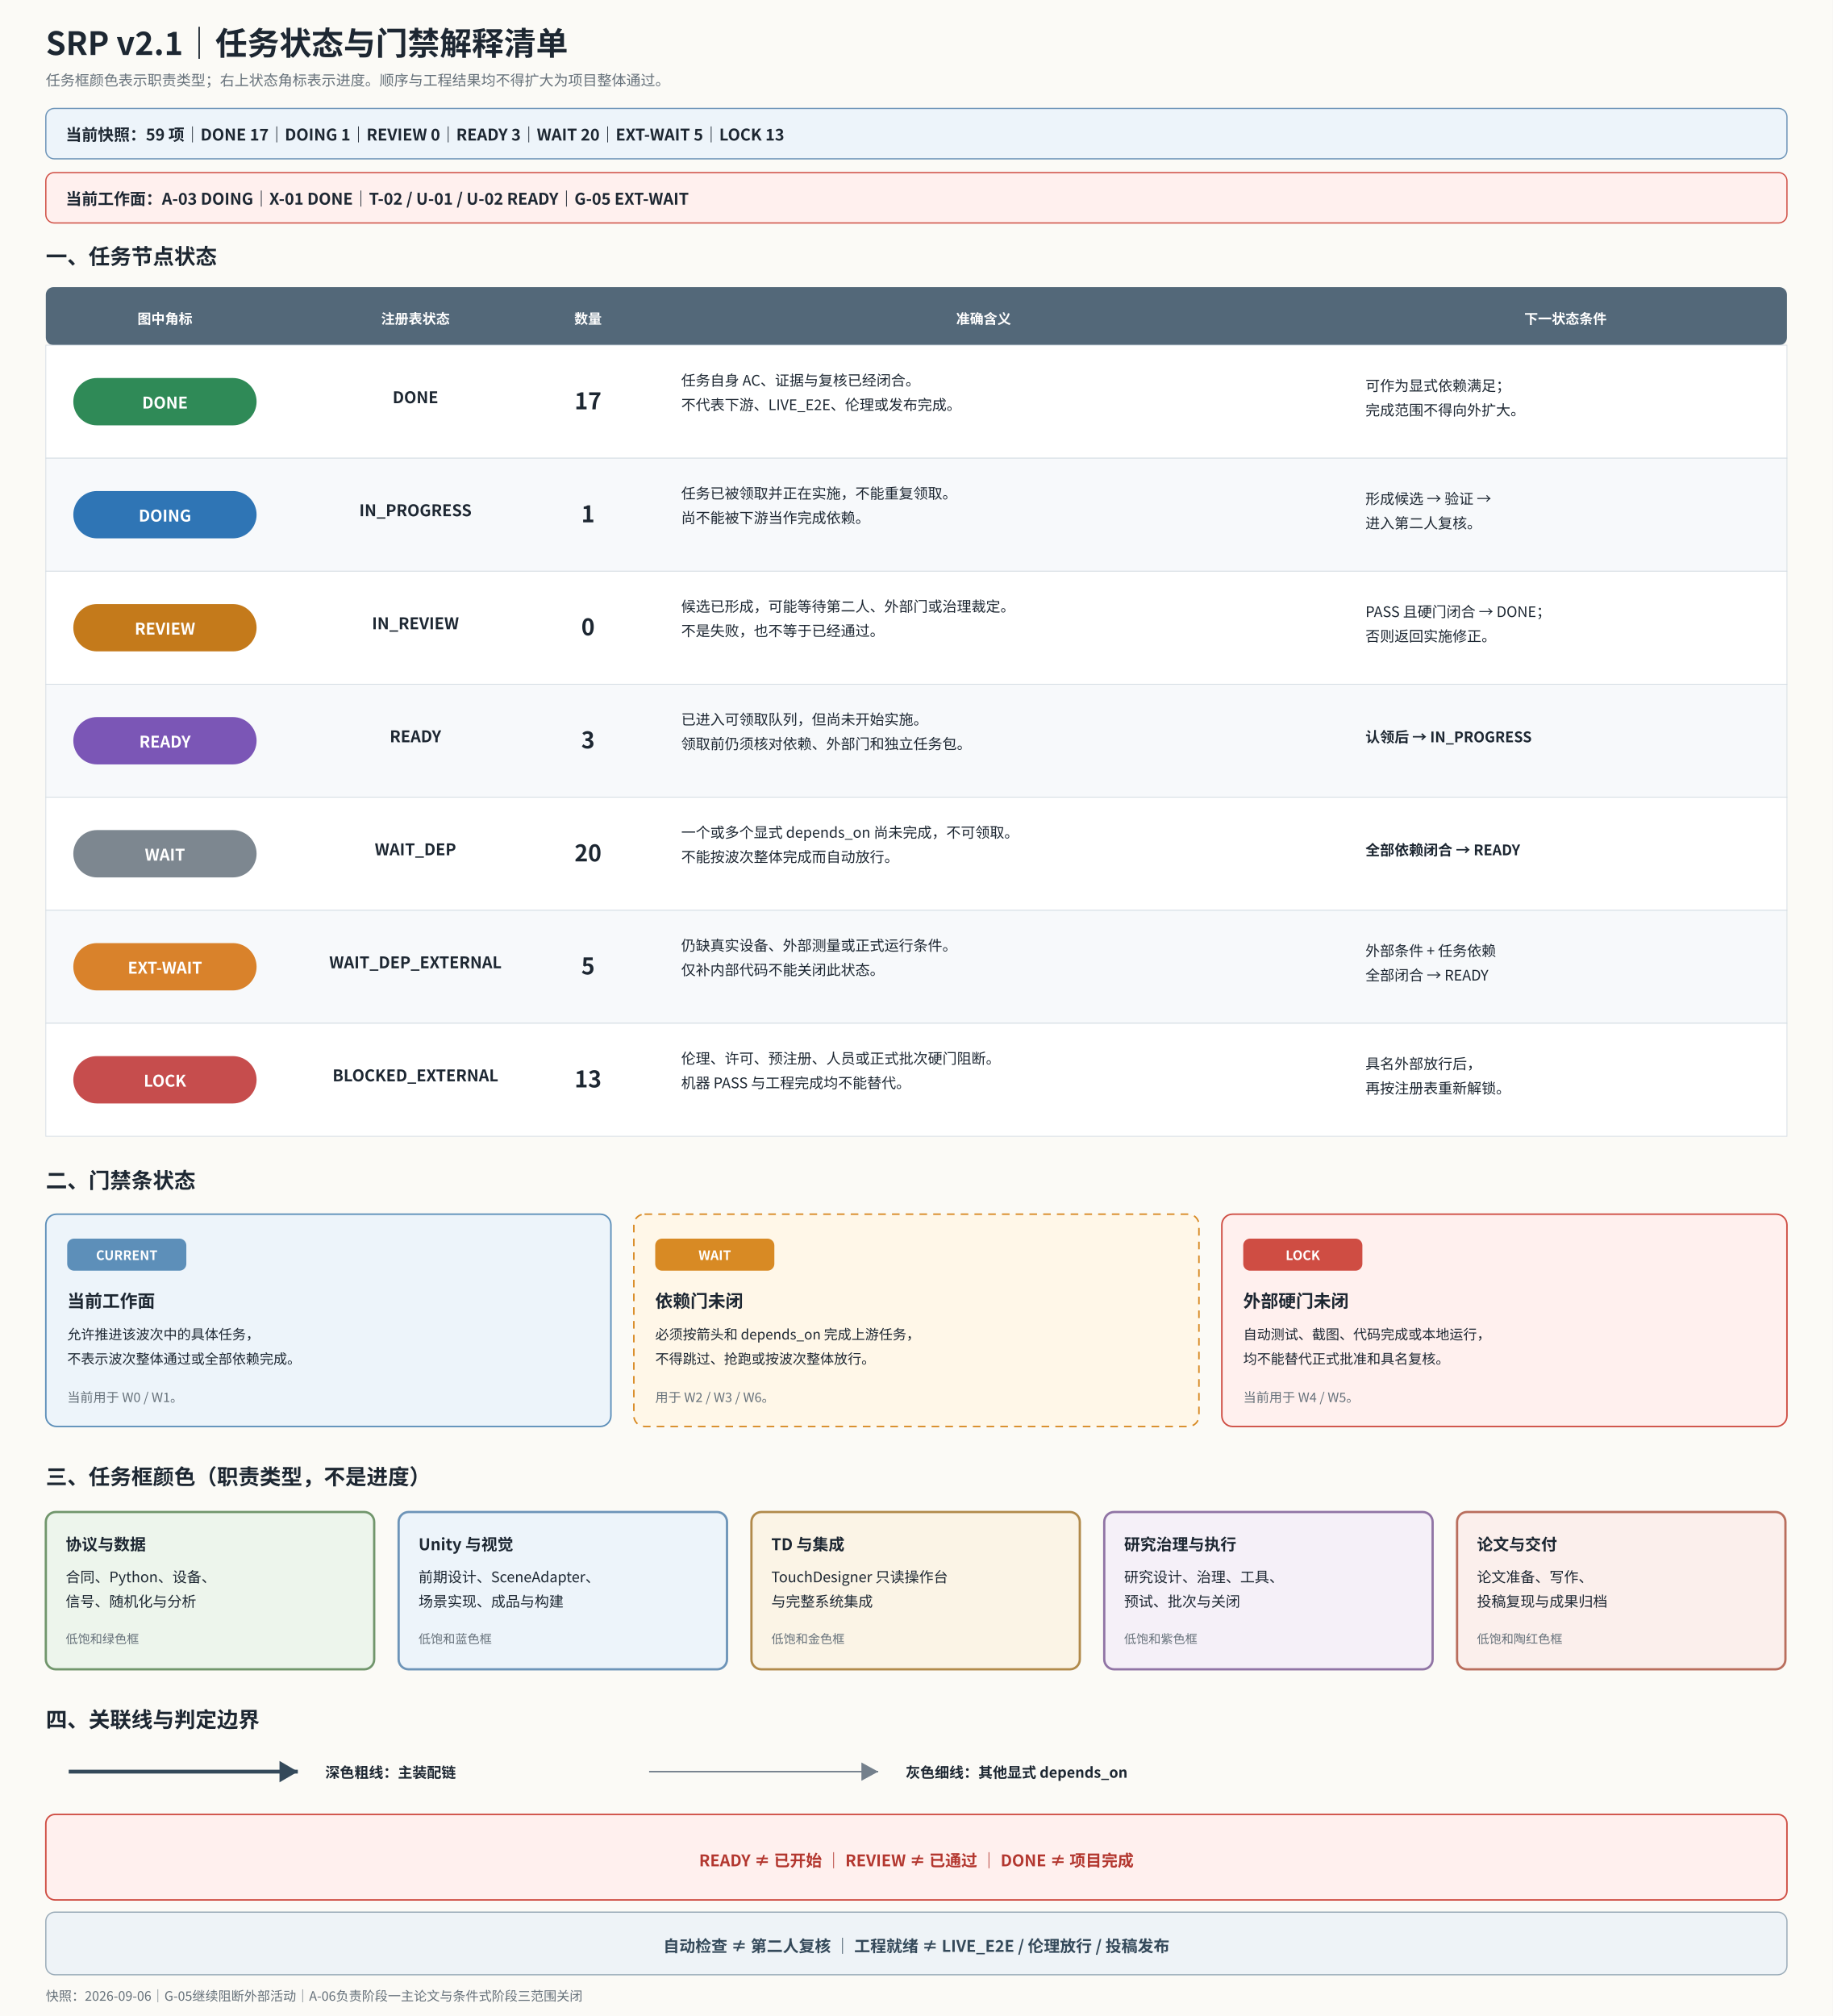
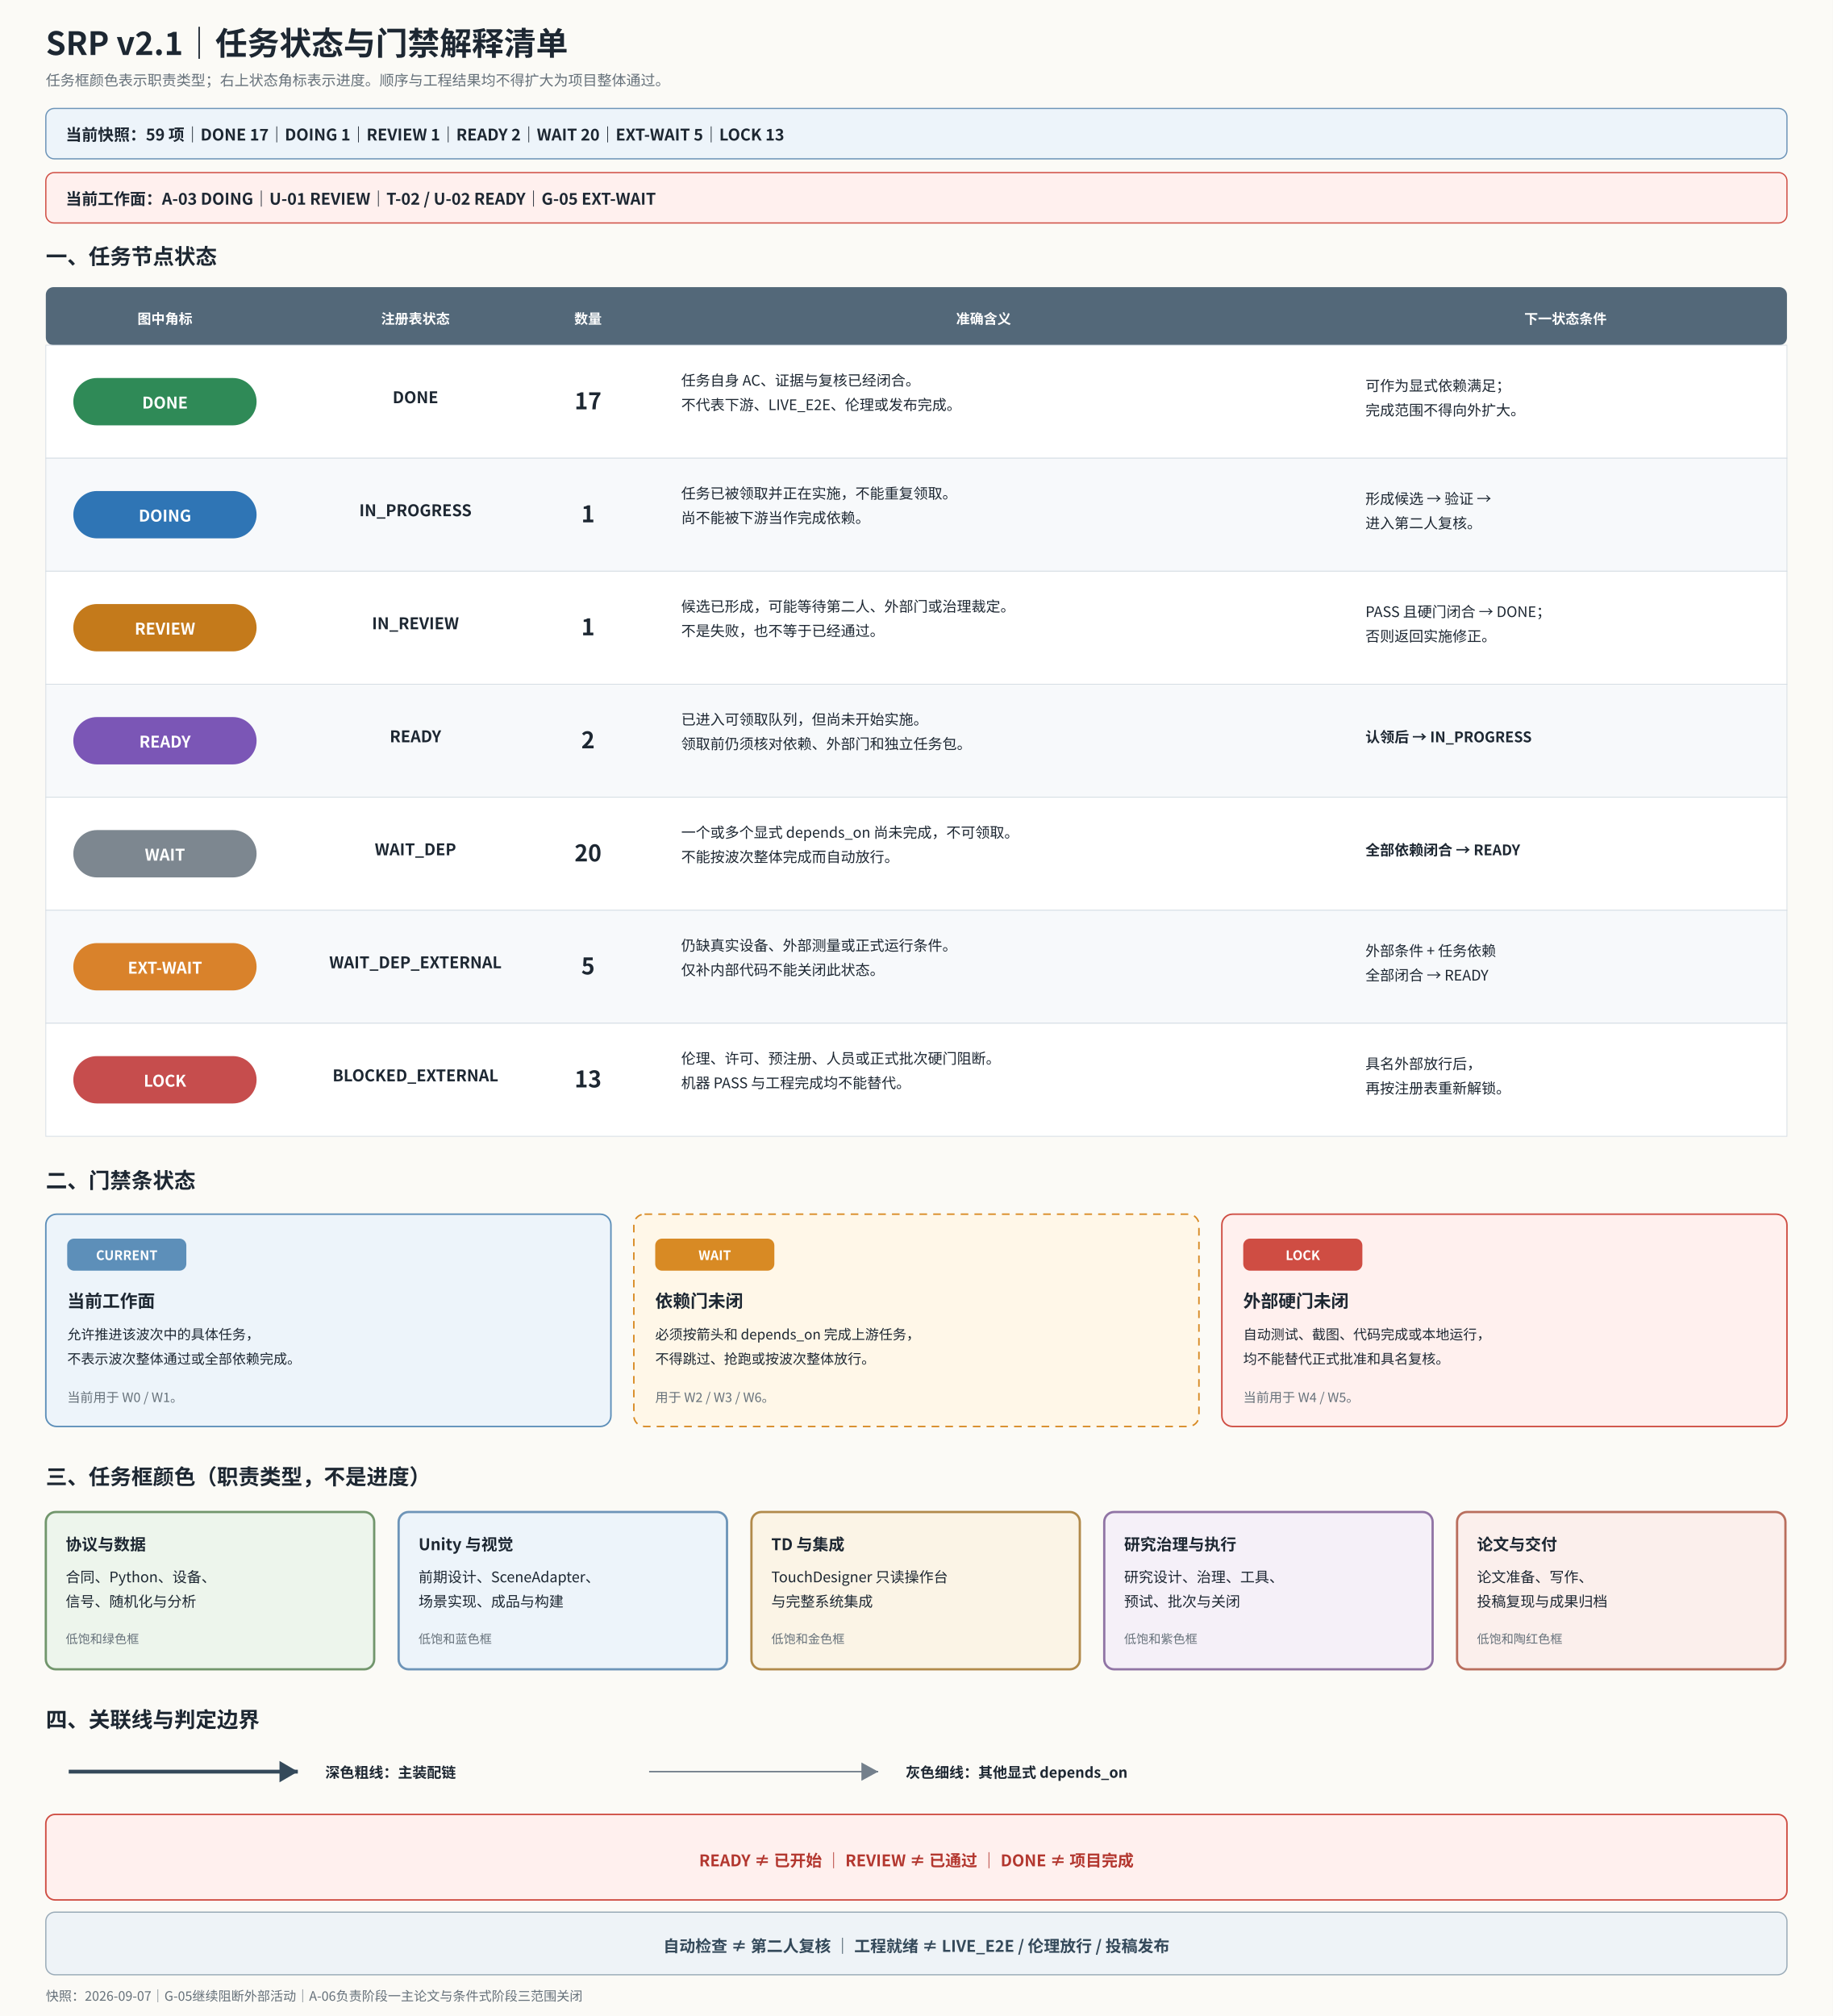
<svg xmlns="http://www.w3.org/2000/svg" width="2400" height="2640" viewBox="0 0 2400 2640" role="img" aria-labelledby="title desc">
  <style>
    text { font-family: "Microsoft YaHei", "Noto Sans CJK SC", sans-serif; fill: #1d2732; }
    .title { font-size: 42px; font-weight: 700; }
    .subtitle { font-size: 19px; fill: #66717a; }
    .summary { font-size: 21px; font-weight: 700; }
    .section-title { font-size: 28px; font-weight: 700; }
    .column-title { font-size: 18px; font-weight: 700; fill: #ffffff; }
    .status-name { font-size: 21px; font-weight: 700; fill: #ffffff; text-anchor: middle; }
    .registry-name { font-size: 21px; font-weight: 700; }
    .count { font-size: 30px; font-weight: 700; text-anchor: middle; }
    .body { font-size: 19px; }
    .body-strong { font-size: 19px; font-weight: 700; }
    .note { font-size: 17px; fill: #66717a; }
    .gate-title { font-size: 23px; font-weight: 700; }
    .gate-body { font-size: 18px; }
    .type-title { font-size: 21px; font-weight: 700; }
    .type-note { font-size: 16px; fill: #66717a; }
    .boundary { font-size: 21px; font-weight: 700; fill: #b3372f; text-anchor: middle; }
  </style>
  <rect x="0" y="0" width="2400" height="2640" fill="#fbfaf6" />
  <g id="header">
    <text x="60" y="72" class="title">SRP v2.1｜任务状态与门禁解释清单</text>
    <text x="60" y="112" class="subtitle">任务框颜色表示职责类型；右上状态角标表示进度。顺序与工程结果均不得扩大为项目整体通过。</text>
    <rect x="60" y="142" width="2280" height="66" rx="11" fill="#edf4fa" stroke="#6d94b8" stroke-width="1.6" />
-     <text x="86" y="184" class="summary">当前快照：59 项｜DONE 17｜DOING 1｜REVIEW 0｜READY 3｜WAIT 20｜EXT-WAIT 5｜LOCK 13</text>
+     <text x="86" y="184" class="summary">当前快照：59 项｜DONE 17｜DOING 1｜REVIEW 1｜READY 2｜WAIT 20｜EXT-WAIT 5｜LOCK 13</text>
    <rect x="60" y="226" width="2280" height="66" rx="11" fill="#fff0ee" stroke="#cf4d43" stroke-width="1.6" />
-     <text x="86" y="268" class="summary">当前工作面：A-03 DOING｜X-01 DONE｜T-02 / U-01 / U-02 READY｜G-05 EXT-WAIT</text>
+     <text x="86" y="268" class="summary">当前工作面：A-03 DOING｜U-01 REVIEW｜T-02 / U-02 READY｜G-05 EXT-WAIT</text>
  </g>
  <g id="task-status-checklist">
    <text x="60" y="346" class="section-title">一、任务节点状态</text>
    <rect x="60" y="376" width="2280" height="76" rx="10" fill="#536879" />
    <text x="216" y="424" class="column-title" text-anchor="middle">图中角标</text>
    <text x="544" y="424" class="column-title" text-anchor="middle">注册表状态</text>
    <text x="770" y="424" class="column-title" text-anchor="middle">数量</text>
    <text x="1288" y="424" class="column-title" text-anchor="middle">准确含义</text>
    <text x="2050" y="424" class="column-title" text-anchor="middle">下一状态条件</text>
    <g id="status-DONE" data-status="DONE" data-count="17">
      <rect x="60" y="452" width="2280" height="148" fill="#ffffff" stroke="#d4dce3" />
      <rect x="96" y="495" width="240" height="62" rx="31" fill="#2f8a57" />
      <text x="216" y="535" class="status-name">DONE</text>
      <text x="544" y="528" class="registry-name" text-anchor="middle">DONE</text>
      <text x="770" y="536" class="count" fill="#2f8a57">17</text>
      <text x="892" y="505" class="body">
        <tspan x="892" dy="0">任务自身 AC、证据与复核已经闭合。</tspan>
        <tspan x="892" dy="32">不代表下游、LIVE_E2E、伦理或发布完成。</tspan>
      </text>
      <text x="1788" y="512" class="body">
        <tspan x="1788" dy="0">可作为显式依赖满足；</tspan>
        <tspan x="1788" dy="32">完成范围不得向外扩大。</tspan>
      </text>
    </g>
    <g id="status-IN_PROGRESS" data-status="IN_PROGRESS" data-count="1">
      <rect x="60" y="600" width="2280" height="148" fill="#f7f9fb" stroke="#d4dce3" />
      <rect x="96" y="643" width="240" height="62" rx="31" fill="#2f75b5" />
      <text x="216" y="683" class="status-name">DOING</text>
      <text x="544" y="676" class="registry-name" text-anchor="middle">IN_PROGRESS</text>
      <text x="770" y="684" class="count" fill="#2f75b5">1</text>
      <text x="892" y="653" class="body">
        <tspan x="892" dy="0">任务已被领取并正在实施，不能重复领取。</tspan>
        <tspan x="892" dy="32">尚不能被下游当作完成依赖。</tspan>
      </text>
      <text x="1788" y="660" class="body">
        <tspan x="1788" dy="0">形成候选 → 验证 →</tspan>
        <tspan x="1788" dy="32">进入第二人复核。</tspan>
      </text>
    </g>
-     <g id="status-IN_REVIEW" data-status="IN_REVIEW" data-count="0">
+     <g id="status-IN_REVIEW" data-status="IN_REVIEW" data-count="1">
      <rect x="60" y="748" width="2280" height="148" fill="#ffffff" stroke="#d4dce3" />
      <rect x="96" y="791" width="240" height="62" rx="31" fill="#c47a1b" />
      <text x="216" y="831" class="status-name">REVIEW</text>
      <text x="544" y="824" class="registry-name" text-anchor="middle">IN_REVIEW</text>
-       <text x="770" y="832" class="count" fill="#c47a1b">0</text>
+       <text x="770" y="832" class="count" fill="#c47a1b">1</text>
      <text x="892" y="801" class="body">
        <tspan x="892" dy="0">候选已形成，可能等待第二人、外部门或治理裁定。</tspan>
        <tspan x="892" dy="32">不是失败，也不等于已经通过。</tspan>
      </text>
      <text x="1788" y="808" class="body">
        <tspan x="1788" dy="0">PASS 且硬门闭合 → DONE；</tspan>
        <tspan x="1788" dy="32">否则返回实施修正。</tspan>
      </text>
    </g>
-     <g id="status-READY" data-status="READY" data-count="3">
+     <g id="status-READY" data-status="READY" data-count="2">
      <rect x="60" y="896" width="2280" height="148" fill="#f7f9fb" stroke="#d4dce3" />
      <rect x="96" y="939" width="240" height="62" rx="31" fill="#7b56b6" />
      <text x="216" y="979" class="status-name">READY</text>
      <text x="544" y="972" class="registry-name" text-anchor="middle">READY</text>
-       <text x="770" y="980" class="count" fill="#7b56b6">3</text>
+       <text x="770" y="980" class="count" fill="#7b56b6">2</text>
      <text x="892" y="949" class="body">
        <tspan x="892" dy="0">已进入可领取队列，但尚未开始实施。</tspan>
        <tspan x="892" dy="32">领取前仍须核对依赖、外部门和独立任务包。</tspan>
      </text>
      <text x="1788" y="972" class="body-strong">认领后 → IN_PROGRESS</text>
    </g>
    <g id="status-WAIT_DEP" data-status="WAIT_DEP" data-count="20">
      <rect x="60" y="1044" width="2280" height="148" fill="#ffffff" stroke="#d4dce3" />
      <rect x="96" y="1087" width="240" height="62" rx="31" fill="#7d8790" />
      <text x="216" y="1127" class="status-name">WAIT</text>
      <text x="544" y="1120" class="registry-name" text-anchor="middle">WAIT_DEP</text>
      <text x="770" y="1128" class="count" fill="#7d8790">20</text>
      <text x="892" y="1097" class="body">
        <tspan x="892" dy="0">一个或多个显式 depends_on 尚未完成，不可领取。</tspan>
        <tspan x="892" dy="32">不能按波次整体完成而自动放行。</tspan>
      </text>
      <text x="1788" y="1120" class="body-strong">全部依赖闭合 → READY</text>
    </g>
    <g id="status-WAIT_DEP_EXTERNAL" data-status="WAIT_DEP_EXTERNAL" data-count="5">
      <rect x="60" y="1192" width="2280" height="148" fill="#f7f9fb" stroke="#d4dce3" />
      <rect x="96" y="1235" width="240" height="62" rx="31" fill="#d9822b" />
      <text x="216" y="1275" class="status-name">EXT-WAIT</text>
      <text x="544" y="1268" class="registry-name" text-anchor="middle">WAIT_DEP_EXTERNAL</text>
      <text x="770" y="1276" class="count" fill="#d9822b">5</text>
      <text x="892" y="1245" class="body">
        <tspan x="892" dy="0">仍缺真实设备、外部测量或正式运行条件。</tspan>
        <tspan x="892" dy="32">仅补内部代码不能关闭此状态。</tspan>
      </text>
      <text x="1788" y="1252" class="body">
        <tspan x="1788" dy="0">外部条件 + 任务依赖</tspan>
        <tspan x="1788" dy="32">全部闭合 → READY</tspan>
      </text>
    </g>
    <g id="status-BLOCKED_EXTERNAL" data-status="BLOCKED_EXTERNAL" data-count="13">
      <rect x="60" y="1340" width="2280" height="148" fill="#ffffff" stroke="#d4dce3" />
      <rect x="96" y="1383" width="240" height="62" rx="31" fill="#c64d4d" />
      <text x="216" y="1423" class="status-name">LOCK</text>
      <text x="544" y="1416" class="registry-name" text-anchor="middle">BLOCKED_EXTERNAL</text>
      <text x="770" y="1424" class="count" fill="#c64d4d">13</text>
      <text x="892" y="1393" class="body">
        <tspan x="892" dy="0">伦理、许可、预注册、人员或正式批次硬门阻断。</tspan>
        <tspan x="892" dy="32">机器 PASS 与工程完成均不能替代。</tspan>
      </text>
      <text x="1788" y="1400" class="body">
        <tspan x="1788" dy="0">具名外部放行后，</tspan>
        <tspan x="1788" dy="32">再按注册表重新解锁。</tspan>
      </text>
    </g>
  </g>
  <g id="gate-status-checklist">
    <text x="60" y="1556" class="section-title">二、门禁条状态</text>
    <g id="gate-CURRENT">
      <rect x="60" y="1590" width="740" height="278" rx="14" fill="#edf4fa" stroke="#5d8fb9" stroke-width="2" />
      <rect x="88" y="1622" width="156" height="42" rx="9" fill="#5d8fb9" />
      <text x="166" y="1650" class="status-name" style="font-size:17px">CURRENT</text>
      <text x="88" y="1712" class="gate-title">当前工作面</text>
      <text x="88" y="1754" class="gate-body">
        <tspan x="88" dy="0">允许推进该波次中的具体任务，</tspan>
        <tspan x="88" dy="32">不表示波次整体通过或全部依赖完成。</tspan>
      </text>
      <text x="88" y="1836" class="note">当前用于 W0 / W1。</text>
    </g>
    <g id="gate-WAIT">
      <rect x="830" y="1590" width="740" height="278" rx="14" fill="#fff7e8" stroke="#d88a24" stroke-width="2" stroke-dasharray="10 8" />
      <rect x="858" y="1622" width="156" height="42" rx="9" fill="#d88a24" />
      <text x="936" y="1650" class="status-name" style="font-size:17px">WAIT</text>
      <text x="858" y="1712" class="gate-title">依赖门未闭</text>
      <text x="858" y="1754" class="gate-body">
        <tspan x="858" dy="0">必须按箭头和 depends_on 完成上游任务，</tspan>
        <tspan x="858" dy="32">不得跳过、抢跑或按波次整体放行。</tspan>
      </text>
      <text x="858" y="1836" class="note">用于 W2 / W3 / W6。</text>
    </g>
    <g id="gate-LOCK">
      <rect x="1600" y="1590" width="740" height="278" rx="14" fill="#fff0ee" stroke="#cf4d43" stroke-width="2" />
      <rect x="1628" y="1622" width="156" height="42" rx="9" fill="#cf4d43" />
      <text x="1706" y="1650" class="status-name" style="font-size:17px">LOCK</text>
      <text x="1628" y="1712" class="gate-title">外部硬门未闭</text>
      <text x="1628" y="1754" class="gate-body">
        <tspan x="1628" dy="0">自动测试、截图、代码完成或本地运行，</tspan>
        <tspan x="1628" dy="32">均不能替代正式批准和具名复核。</tspan>
      </text>
      <text x="1628" y="1836" class="note">当前用于 W4 / W5。</text>
    </g>
  </g>
  <g id="task-type-checklist">
    <text x="60" y="1944" class="section-title">三、任务框颜色（职责类型，不是进度）</text>
    <g id="type-data">
      <rect x="60" y="1980" width="430" height="206" rx="13" fill="#edf5ec" stroke="#71966c" stroke-width="3" />
      <text x="86" y="2030" class="type-title">协议与数据</text>
      <text x="86" y="2072" class="body">合同、Python、设备、</text>
      <text x="86" y="2104" class="body">信号、随机化与分析</text>
      <text x="86" y="2152" class="type-note">低饱和绿色框</text>
    </g>
    <g id="type-unity">
      <rect x="522" y="1980" width="430" height="206" rx="13" fill="#edf4fa" stroke="#6d94b8" stroke-width="3" />
      <text x="548" y="2030" class="type-title">Unity 与视觉</text>
      <text x="548" y="2072" class="body">前期设计、SceneAdapter、</text>
      <text x="548" y="2104" class="body">场景实现、成品与构建</text>
      <text x="548" y="2152" class="type-note">低饱和蓝色框</text>
    </g>
    <g id="type-td">
      <rect x="984" y="1980" width="430" height="206" rx="13" fill="#fbf4e6" stroke="#b18a4b" stroke-width="3" />
      <text x="1010" y="2030" class="type-title">TD 与集成</text>
      <text x="1010" y="2072" class="body">TouchDesigner 只读操作台</text>
      <text x="1010" y="2104" class="body">与完整系统集成</text>
      <text x="1010" y="2152" class="type-note">低饱和金色框</text>
    </g>
    <g id="type-research">
      <rect x="1446" y="1980" width="430" height="206" rx="13" fill="#f5f0f8" stroke="#9074a5" stroke-width="3" />
      <text x="1472" y="2030" class="type-title">研究治理与执行</text>
      <text x="1472" y="2072" class="body">研究设计、治理、工具、</text>
      <text x="1472" y="2104" class="body">预试、批次与关闭</text>
      <text x="1472" y="2152" class="type-note">低饱和紫色框</text>
    </g>
    <g id="type-paper">
      <rect x="1908" y="1980" width="430" height="206" rx="13" fill="#fbefec" stroke="#b96e5d" stroke-width="3" />
      <text x="1934" y="2030" class="type-title">论文与交付</text>
      <text x="1934" y="2072" class="body">论文准备、写作、</text>
      <text x="1934" y="2104" class="body">投稿复现与成果归档</text>
      <text x="1934" y="2152" class="type-note">低饱和陶红色框</text>
    </g>
  </g>
  <g id="relation-checklist">
    <text x="60" y="2262" class="section-title">四、关联线与判定边界</text>
    <path d="M90 2320 H390" fill="none" stroke="#34495a" stroke-width="5" />
    <path d="M390 2320 L366 2306 V2334 Z" fill="#34495a" />
    <text x="426" y="2328" class="body-strong">深色粗线：主装配链</text>
    <path d="M850 2320 H1150" fill="none" stroke="#74808c" stroke-width="2" />
    <path d="M1150 2320 L1128 2308 V2332 Z" fill="#74808c" />
    <text x="1186" y="2328" class="body-strong">灰色细线：其他显式 depends_on</text>
    <rect x="60" y="2376" width="2280" height="112" rx="12" fill="#fff0ee" stroke="#cf4d43" stroke-width="2" />
    <text x="1200" y="2444" class="boundary">READY ≠ 已开始 ｜ REVIEW ≠ 已通过 ｜ DONE ≠ 项目完成</text>
    <rect x="60" y="2504" width="2280" height="82" rx="12" fill="#eef3f7" stroke="#9aabb8" stroke-width="1.6" />
    <text x="1200" y="2556" class="boundary" style="fill:#34495a">自动检查 ≠ 第二人复核 ｜ 工程就绪 ≠ LIVE_E2E / 伦理放行 / 投稿发布</text>
-     <text x="60" y="2620" class="note">快照：2026-09-06｜G-05继续阻断外部活动｜A-06负责阶段一主论文与条件式阶段三范围关闭</text>
+     <text x="60" y="2620" class="note">快照：2026-09-07｜G-05继续阻断外部活动｜A-06负责阶段一主论文与条件式阶段三范围关闭</text>
  </g>
</svg>
